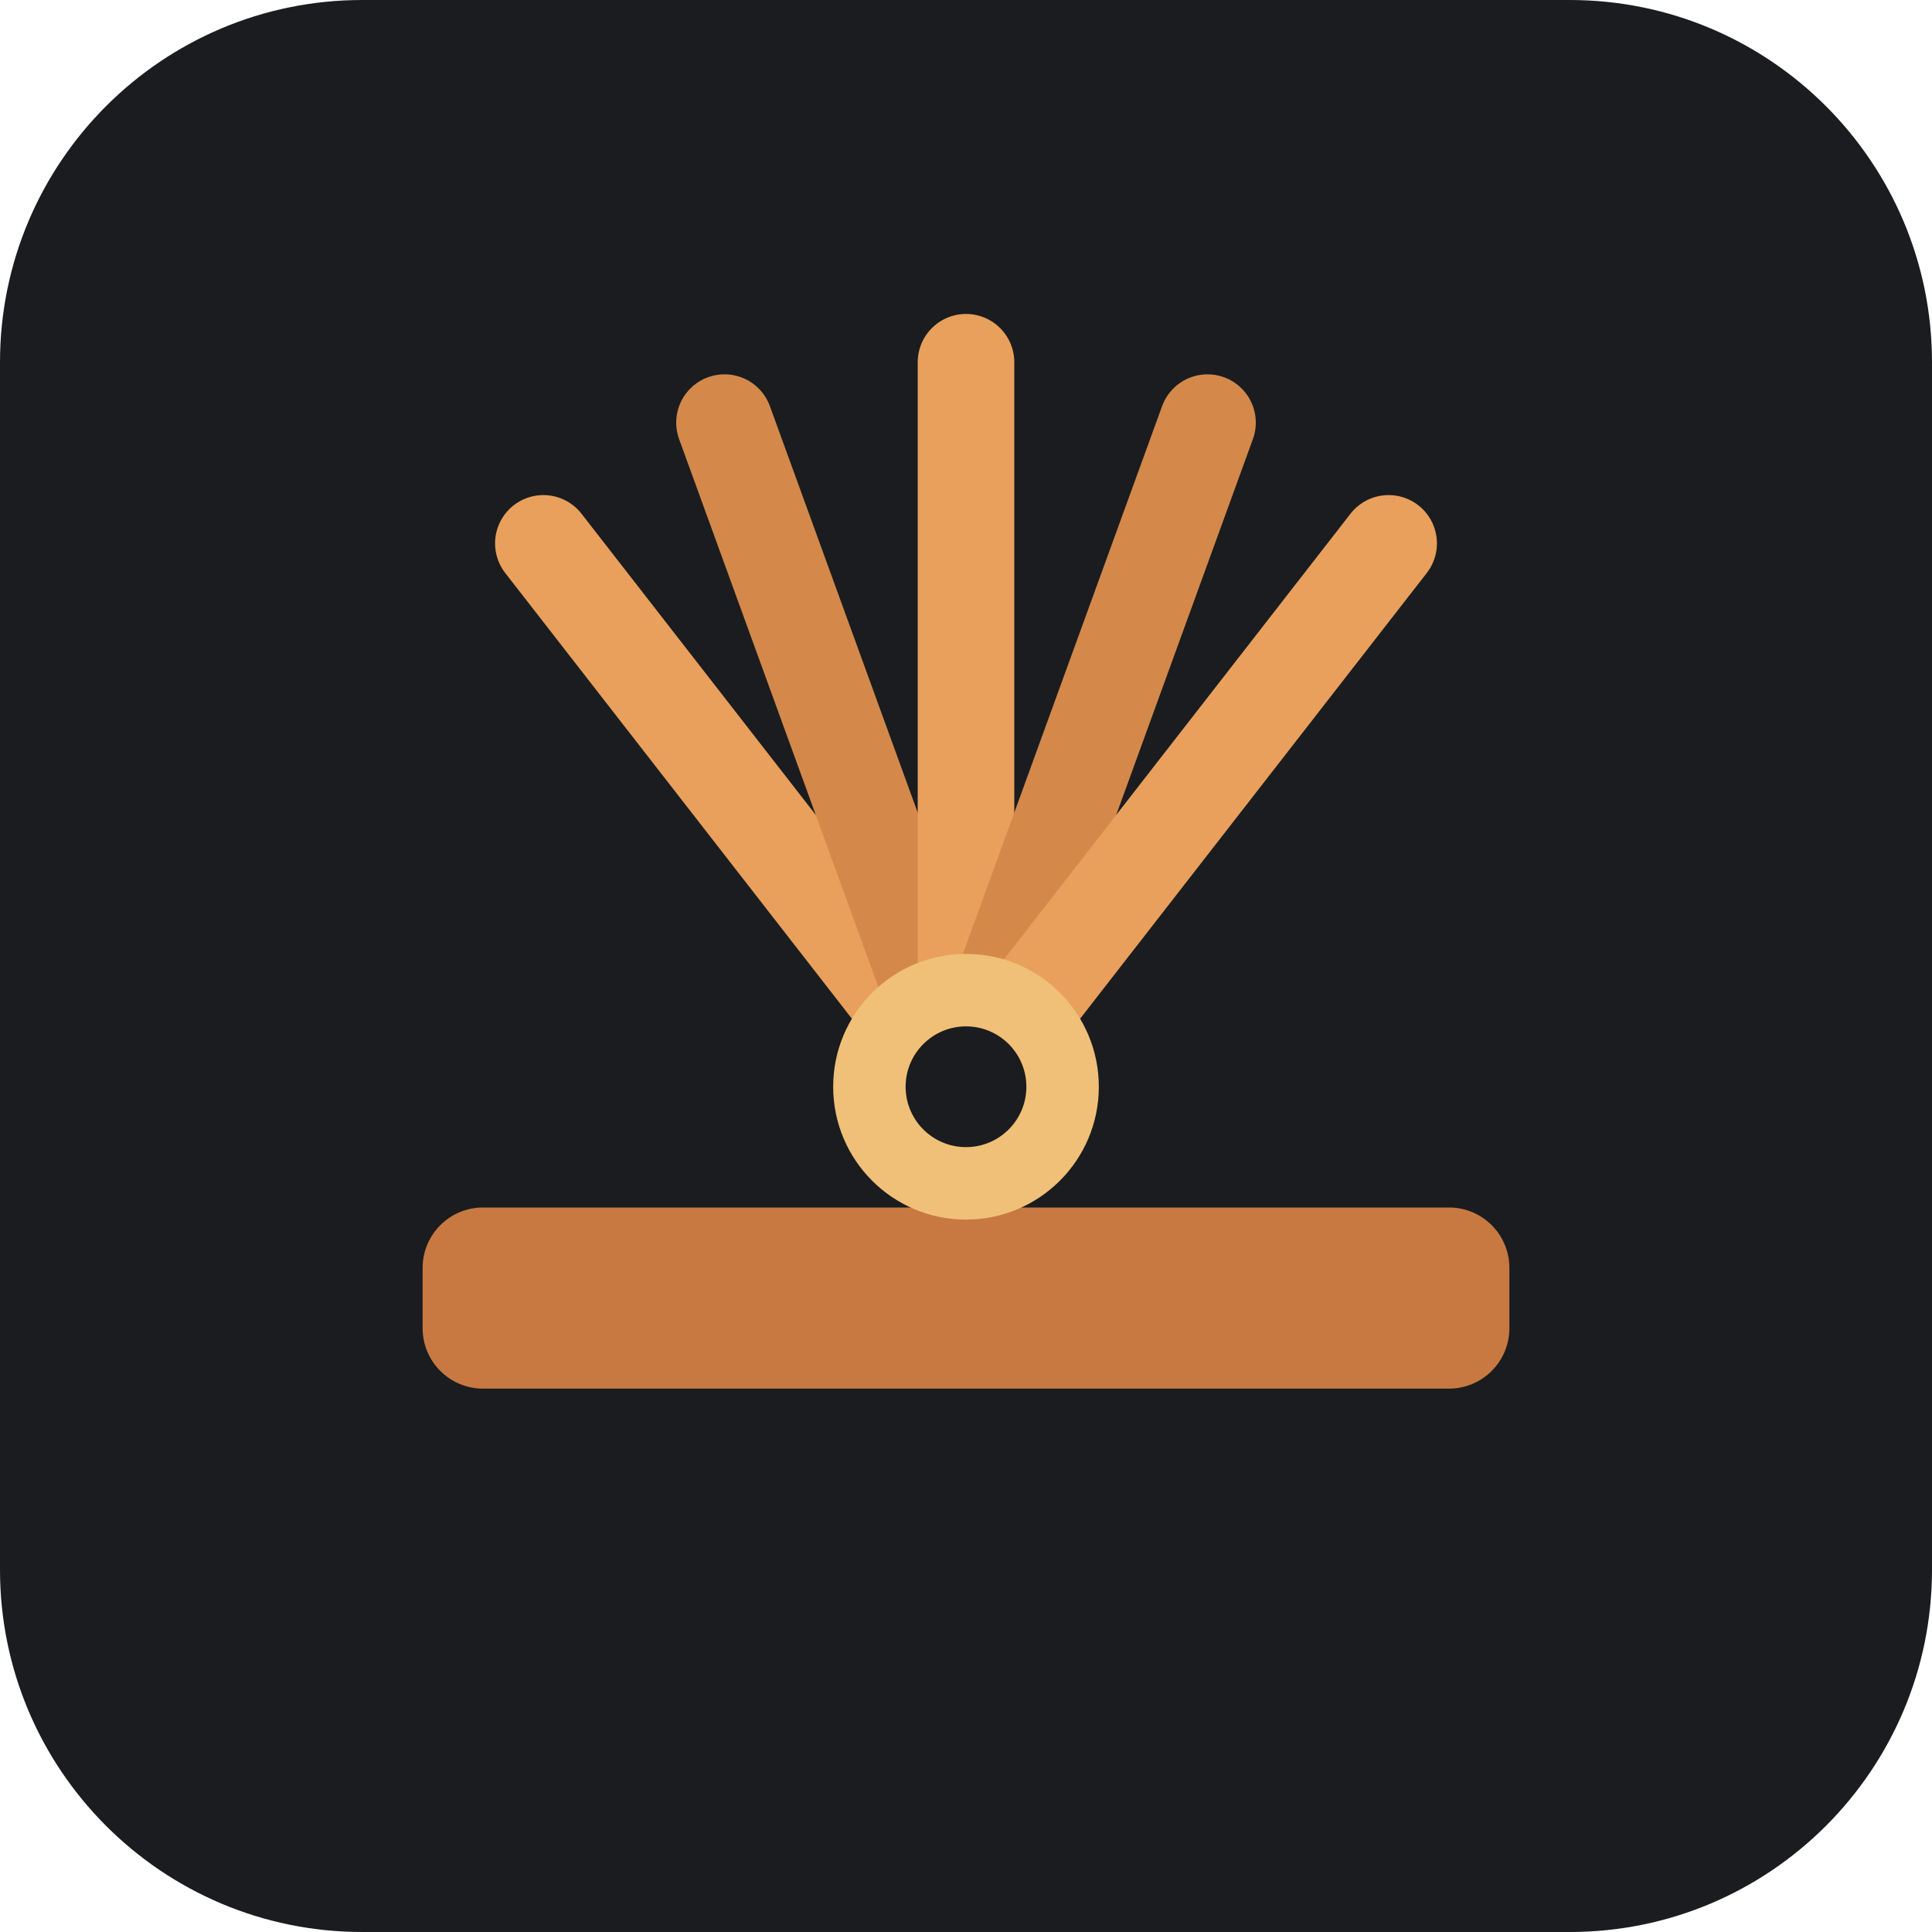
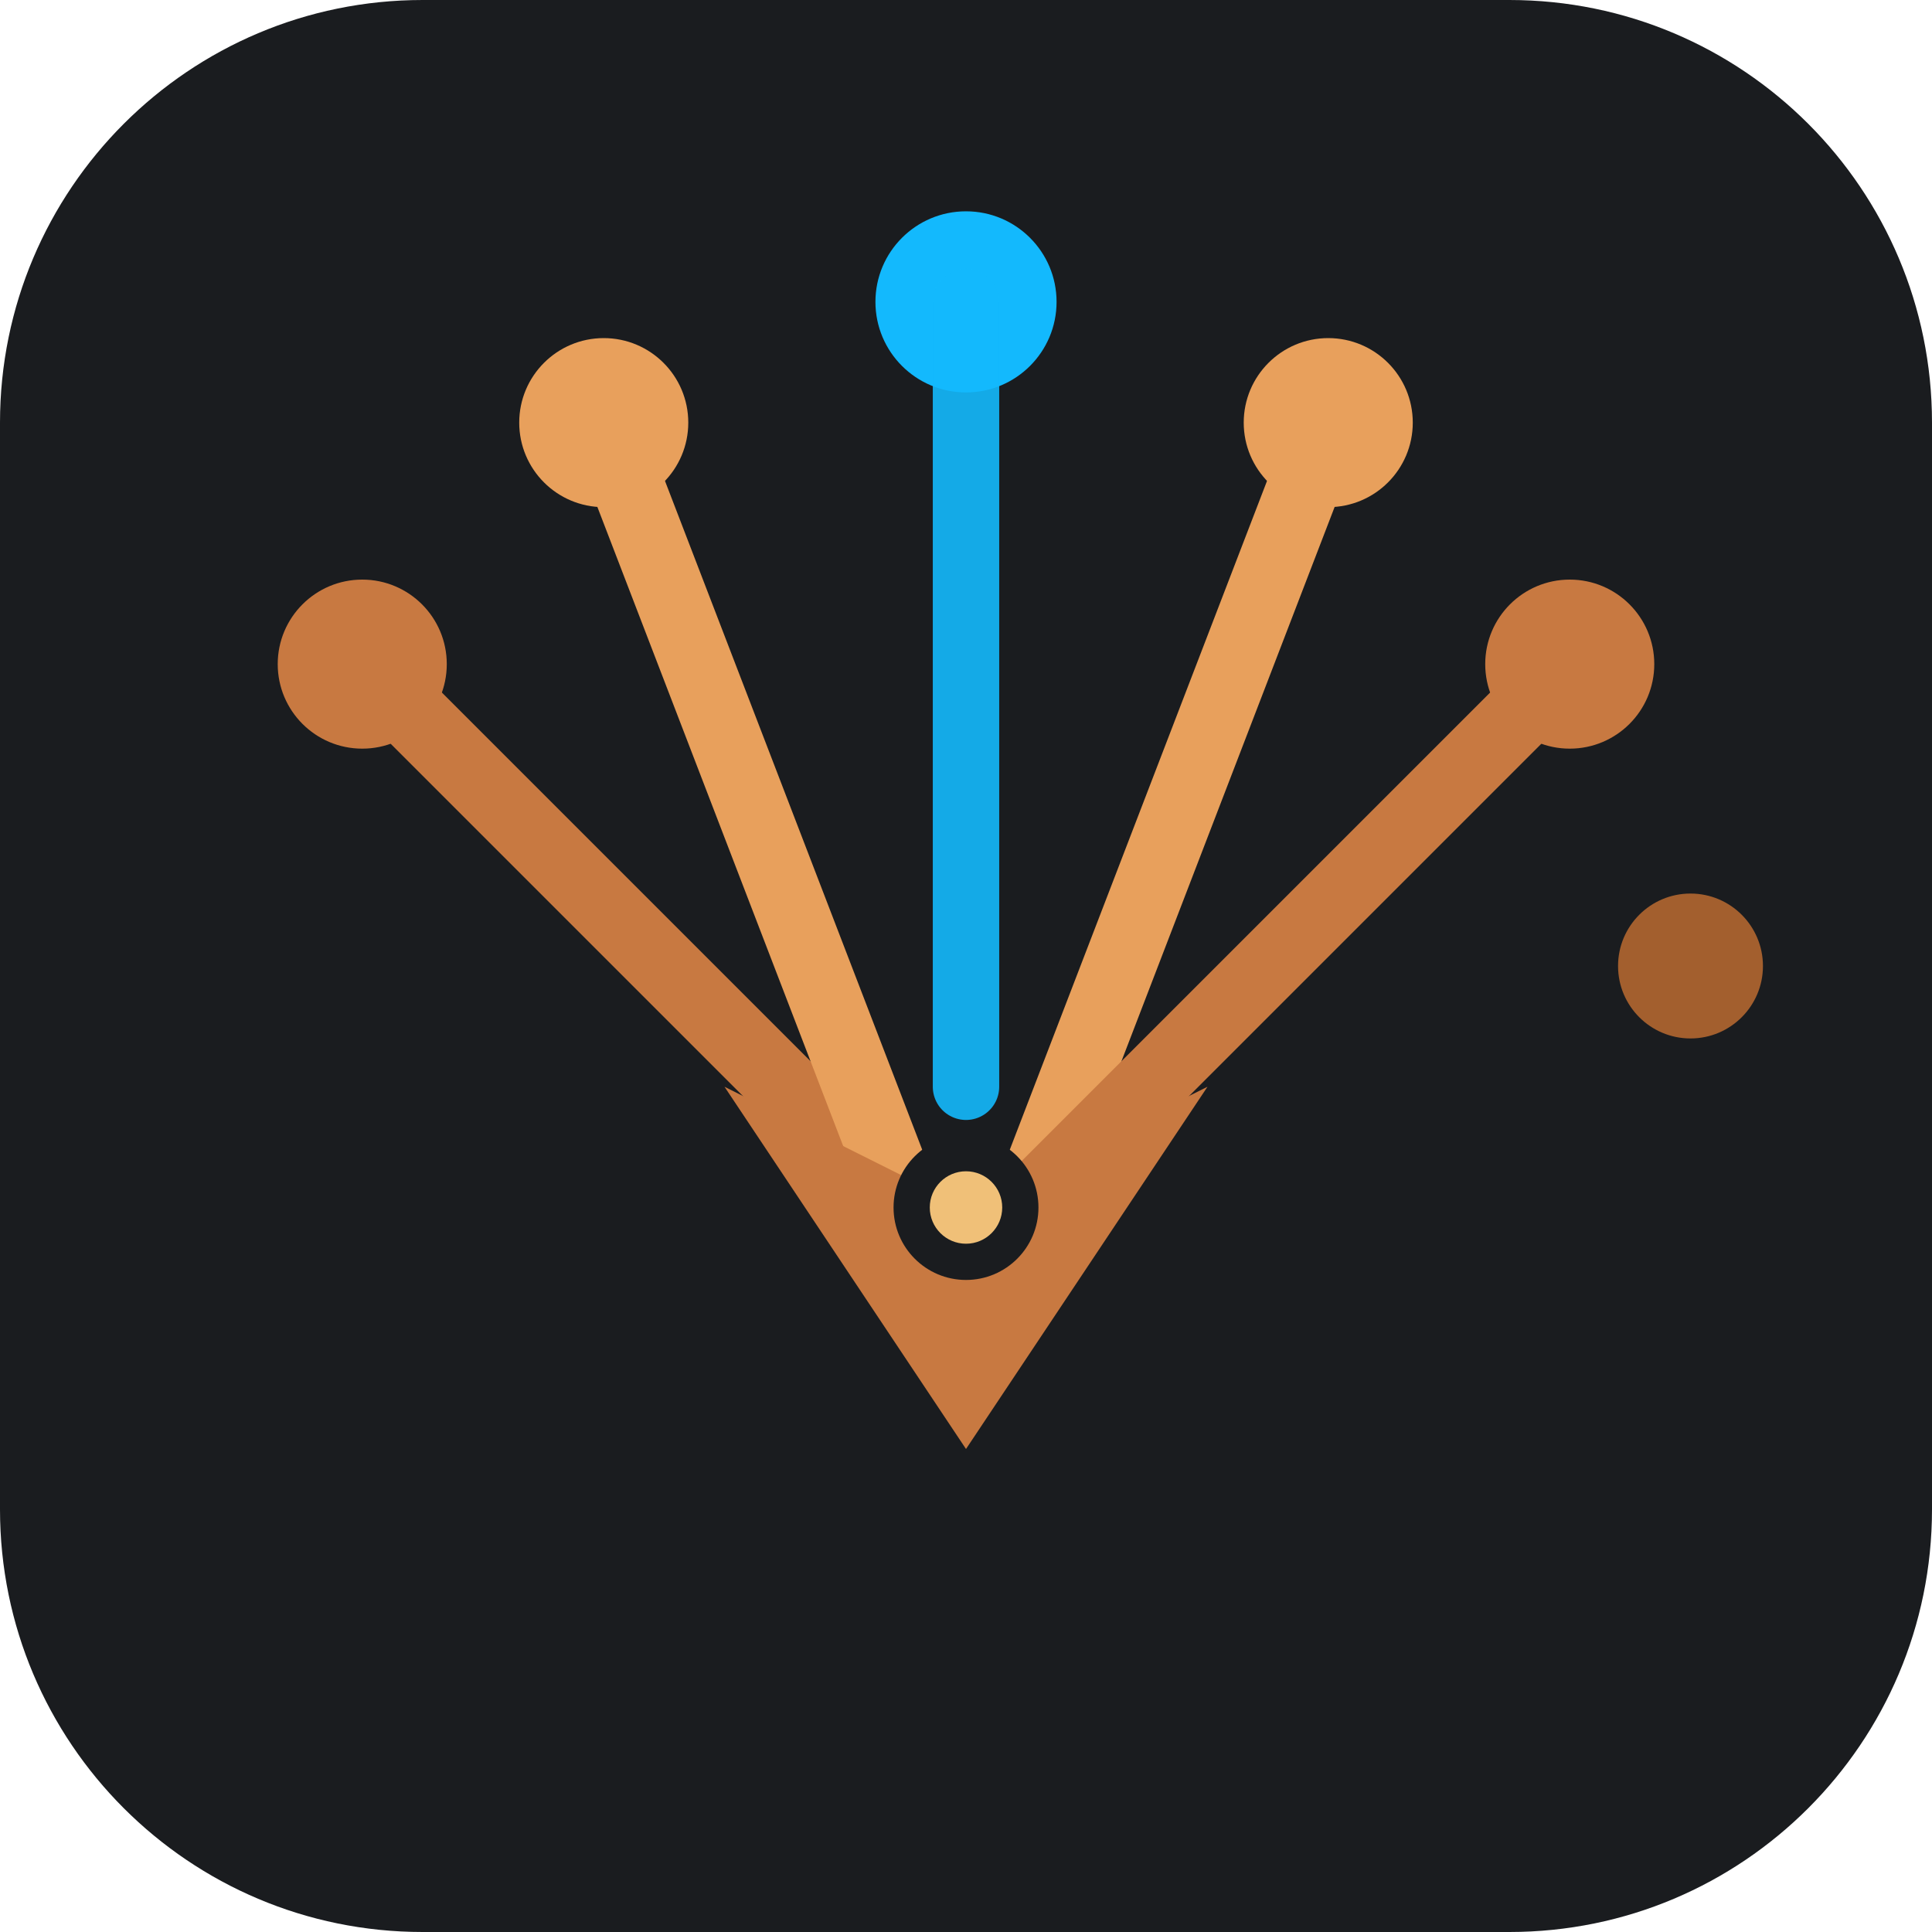
<svg xmlns="http://www.w3.org/2000/svg" viewBox="0 0 32 32" role="img" aria-label="bindsmith">
-   <rect width="32" height="32" rx="6" fill="#1A1C1F" />
-   <rect x="7" y="20" width="18" height="3" rx="1" fill="#C87941" />
-   <path d="M9 9 L16 18" stroke="#E8A05C" stroke-width="1.6" stroke-linecap="round" />
-   <path d="M12 7 L16 18" stroke="#D4894A" stroke-width="1.6" stroke-linecap="round" />
-   <path d="M16 6 L16 18" stroke="#E8A05C" stroke-width="1.6" stroke-linecap="round" />
-   <path d="M20 7 L16 18" stroke="#D4894A" stroke-width="1.6" stroke-linecap="round" />
-   <path d="M23 9 L16 18" stroke="#E8A05C" stroke-width="1.6" stroke-linecap="round" />
-   <circle cx="16" cy="18" r="2.2" fill="#F0C078" />
-   <circle cx="16" cy="18" r="1" fill="#1A1C1F" />
+   <rect width="32" height="32" rx="7" fill="#1A1C1F" />
+   <circle cx="6" cy="11" r="1.4" fill="#C87941" />
+   <circle cx="10" cy="7" r="1.4" fill="#E8A05C" />
+   <circle cx="16" cy="5" r="1.5" fill="#13B9FD" />
+   <circle cx="22" cy="7" r="1.4" fill="#E8A05C" />
+   <circle cx="26" cy="11" r="1.4" fill="#C87941" />
+   <circle cx="28" cy="16" r="1.2" fill="#A35F2E" />
+   <path d="M6 11 L15 20" stroke="#C87941" stroke-width="1.2" stroke-linecap="round" fill="none" />
+   <path d="M10 7 L15 20" stroke="#E8A05C" stroke-width="1.2" stroke-linecap="round" fill="none" />
+   <path d="M16 5 L16 18" stroke="#13B9FD" stroke-width="1.1" stroke-linecap="round" fill="none" opacity="0.9" />
+   <path d="M22 7 L17 20" stroke="#E8A05C" stroke-width="1.2" stroke-linecap="round" fill="none" />
+   <path d="M26 11 L17 20" stroke="#C87941" stroke-width="1.2" stroke-linecap="round" fill="none" />
+   <path d="M12 18 L16 24 L20 18 L16 20 Z" fill="#C87941" />
+   <circle cx="16" cy="20" r="1.2" fill="#1A1C1F" />
+   <circle cx="16" cy="20" r="0.6" fill="#F0C078" />
</svg>
